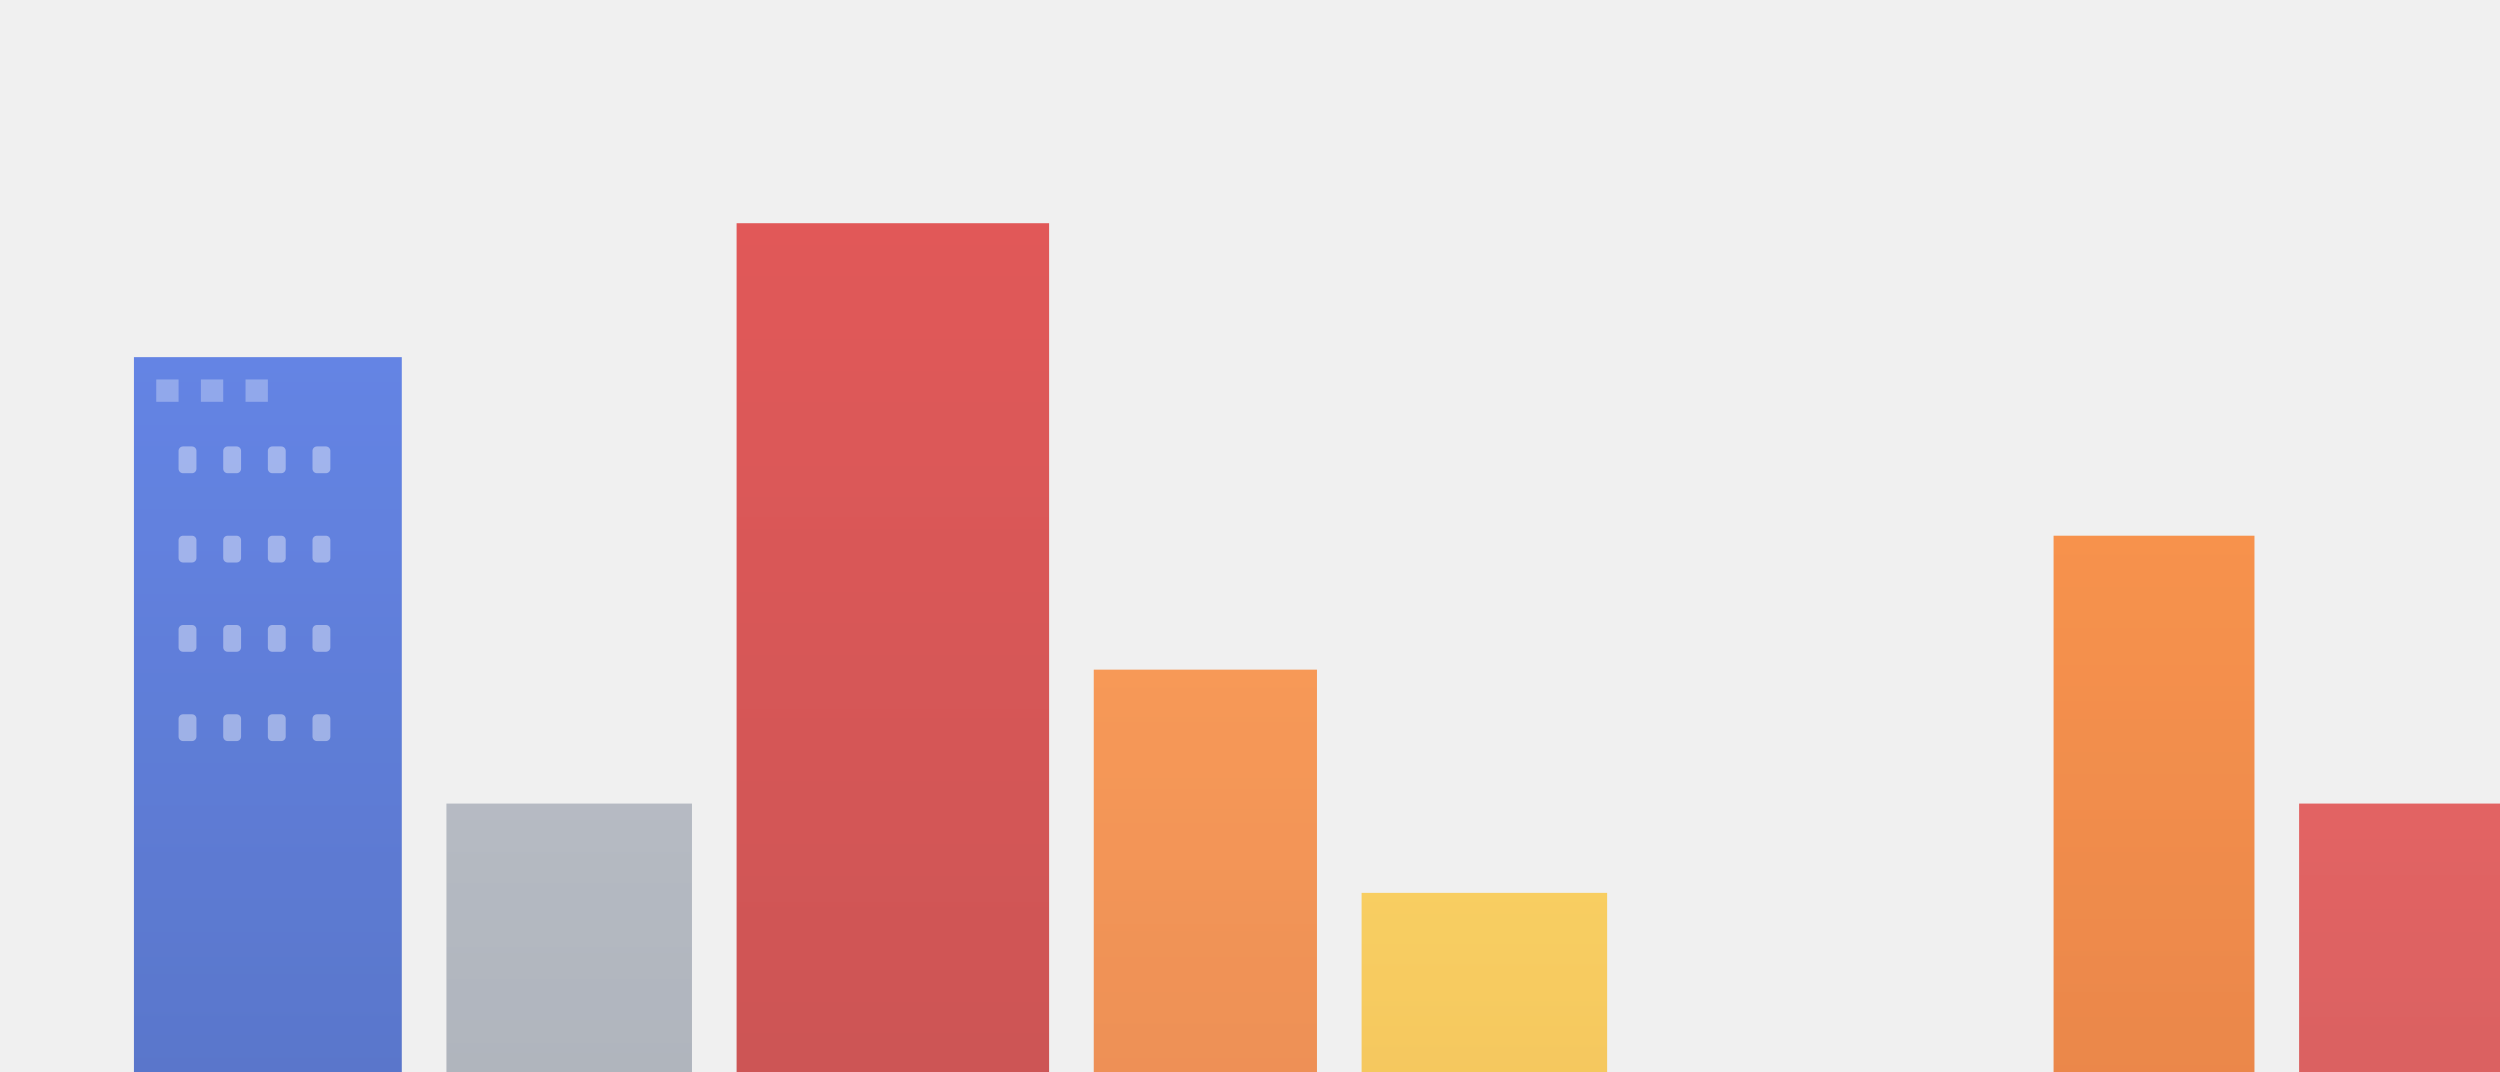
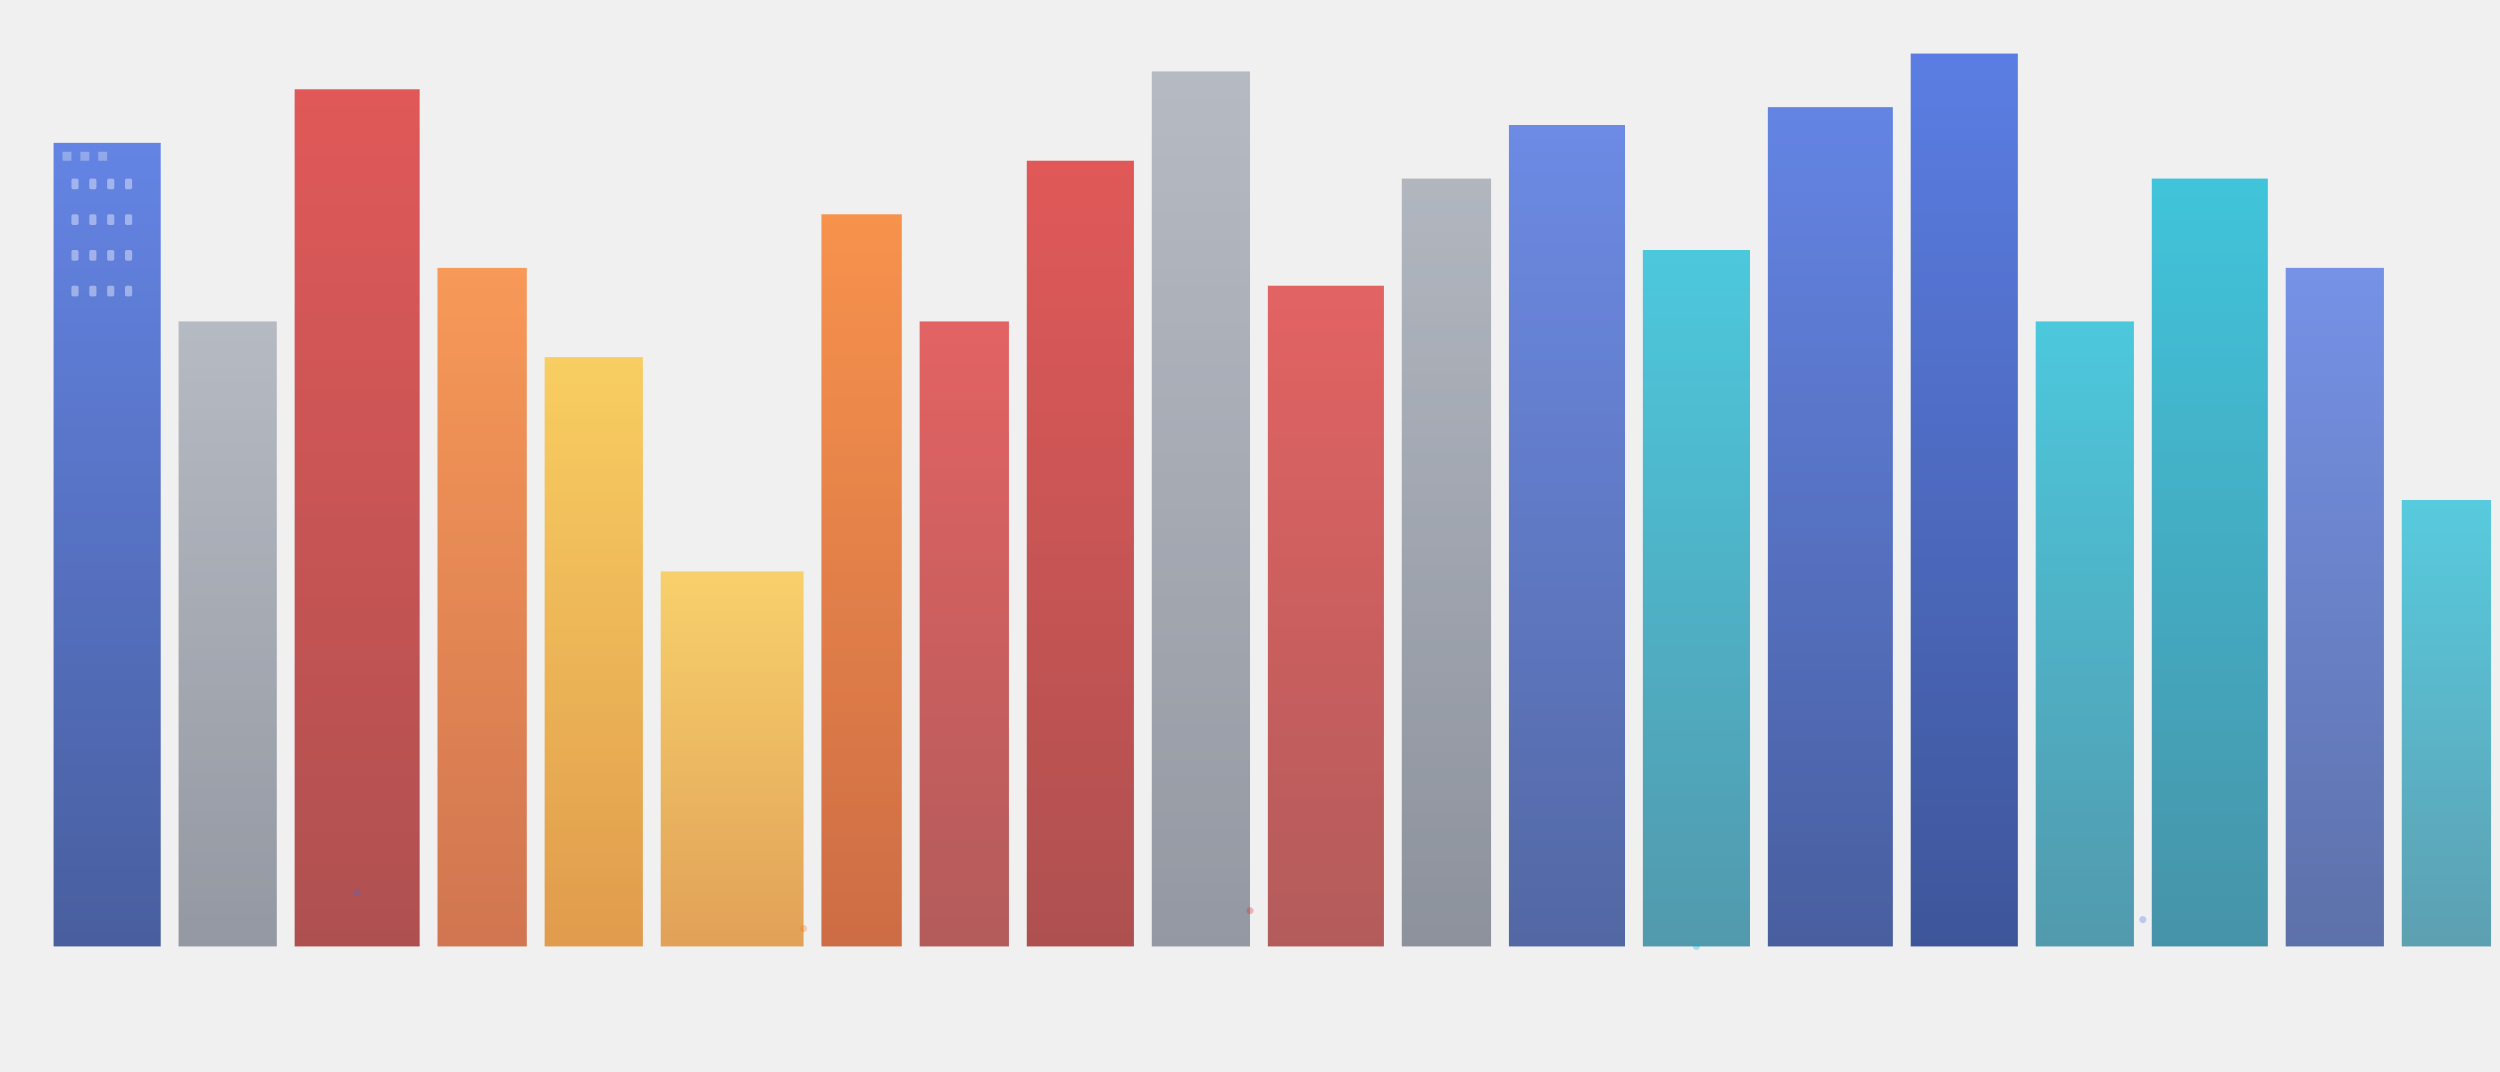
- <svg xmlns="http://www.w3.org/2000/svg" viewBox="0 0 560 240" preserveAspectRatio="xMidYMid meet">
+ <svg xmlns="http://www.w3.org/2000/svg" viewBox="0 0 1400 600" preserveAspectRatio="xMidYMid meet">
  <defs>
    <linearGradient id="blueGrad" x1="0%" y1="0%" x2="0%" y2="100%">
      <stop offset="0%" style="stop-color:#4169E1;stop-opacity:1" />
      <stop offset="100%" style="stop-color:#1E3A8A;stop-opacity:1" />
    </linearGradient>
    <linearGradient id="redGrad" x1="0%" y1="0%" x2="0%" y2="100%">
      <stop offset="0%" style="stop-color:#DC2626;stop-opacity:1" />
      <stop offset="100%" style="stop-color:#991B1B;stop-opacity:1" />
    </linearGradient>
    <linearGradient id="orangeGrad" x1="0%" y1="0%" x2="0%" y2="100%">
      <stop offset="0%" style="stop-color:#F97316;stop-opacity:1" />
      <stop offset="100%" style="stop-color:#C2410C;stop-opacity:1" />
    </linearGradient>
    <linearGradient id="yellowGrad" x1="0%" y1="0%" x2="0%" y2="100%">
      <stop offset="0%" style="stop-color:#FBBF24;stop-opacity:1" />
      <stop offset="100%" style="stop-color:#D97706;stop-opacity:1" />
    </linearGradient>
    <linearGradient id="grayGrad" x1="0%" y1="0%" x2="0%" y2="100%">
      <stop offset="0%" style="stop-color:#9CA3AF;stop-opacity:1" />
      <stop offset="100%" style="stop-color:#6B7280;stop-opacity:1" />
    </linearGradient>
    <linearGradient id="cyanGrad" x1="0%" y1="0%" x2="0%" y2="100%">
      <stop offset="0%" style="stop-color:#06B6D4;stop-opacity:1" />
      <stop offset="100%" style="stop-color:#0E7490;stop-opacity:1" />
    </linearGradient>
  </defs>
  <g id="left-buildings">
    <rect x="30" y="80" width="60" height="450" fill="url(#blueGrad)" opacity="0.8">
      <animate attributeName="y" values="80;75;80" dur="4s" repeatCount="indefinite" />
    </rect>
    <rect x="35" y="85" width="5" height="5" fill="#fff" opacity="0.3">
      <animate attributeName="opacity" values="0.3;0.6;0.3" dur="2s" repeatCount="indefinite" />
    </rect>
    <rect x="45" y="85" width="5" height="5" fill="#fff" opacity="0.3">
      <animate attributeName="opacity" values="0.3;0.6;0.3" dur="2.5s" repeatCount="indefinite" />
    </rect>
    <rect x="55" y="85" width="5" height="5" fill="#fff" opacity="0.3">
      <animate attributeName="opacity" values="0.3;0.6;0.3" dur="3s" repeatCount="indefinite" />
    </rect>
    <rect x="100" y="180" width="55" height="350" fill="url(#grayGrad)" opacity="0.7">
      <animate attributeName="y" values="180;175;180" dur="5s" repeatCount="indefinite" />
    </rect>
    <rect x="165" y="50" width="70" height="480" fill="url(#redGrad)" opacity="0.75">
      <animate attributeName="y" values="50;45;50" dur="6s" repeatCount="indefinite" />
    </rect>
    <rect x="245" y="150" width="50" height="380" fill="url(#orangeGrad)" opacity="0.7">
      <animate attributeName="y" values="150;145;150" dur="4.5s" repeatCount="indefinite" />
    </rect>
  </g>
  <g id="center-buildings">
    <rect x="305" y="200" width="55" height="330" fill="url(#yellowGrad)" opacity="0.7">
      <animate attributeName="y" values="200;195;200" dur="5s" repeatCount="indefinite" />
    </rect>
    <rect x="370" y="320" width="80" height="210" fill="url(#yellowGrad)" opacity="0.65">
      <animate attributeName="y" values="320;315;320" dur="4s" repeatCount="indefinite" />
    </rect>
    <rect x="460" y="120" width="45" height="410" fill="url(#orangeGrad)" opacity="0.75">
      <animate attributeName="y" values="120;115;120" dur="5.5s" repeatCount="indefinite" />
    </rect>
    <rect x="515" y="180" width="50" height="350" fill="url(#redGrad)" opacity="0.7">
      <animate attributeName="y" values="180;175;180" dur="4.8s" repeatCount="indefinite" />
    </rect>
  </g>
  <g id="center-right-buildings">
    <rect x="575" y="90" width="60" height="440" fill="url(#redGrad)" opacity="0.75">
      <animate attributeName="y" values="90;85;90" dur="6s" repeatCount="indefinite" />
    </rect>
    <rect x="645" y="40" width="55" height="490" fill="url(#grayGrad)" opacity="0.7">
      <animate attributeName="y" values="40;35;40" dur="7s" repeatCount="indefinite" />
    </rect>
    <rect x="710" y="160" width="65" height="370" fill="url(#redGrad)" opacity="0.7">
      <animate attributeName="y" values="160;155;160" dur="5s" repeatCount="indefinite" />
    </rect>
    <rect x="785" y="100" width="50" height="430" fill="url(#grayGrad)" opacity="0.75">
      <animate attributeName="y" values="100;95;100" dur="5.5s" repeatCount="indefinite" />
    </rect>
  </g>
  <g id="right-buildings">
    <rect x="845" y="70" width="65" height="460" fill="url(#blueGrad)" opacity="0.75">
      <animate attributeName="y" values="70;65;70" dur="6s" repeatCount="indefinite" />
    </rect>
    <rect x="920" y="140" width="60" height="390" fill="url(#cyanGrad)" opacity="0.7">
      <animate attributeName="y" values="140;135;140" dur="5s" repeatCount="indefinite" />
    </rect>
    <rect x="990" y="60" width="70" height="470" fill="url(#blueGrad)" opacity="0.8">
      <animate attributeName="y" values="60;55;60" dur="6.5s" repeatCount="indefinite" />
    </rect>
    <rect x="1070" y="30" width="60" height="500" fill="url(#blueGrad)" opacity="0.85">
      <animate attributeName="y" values="30;25;30" dur="7s" repeatCount="indefinite" />
    </rect>
    <rect x="1140" y="180" width="55" height="350" fill="url(#cyanGrad)" opacity="0.7">
      <animate attributeName="y" values="180;175;180" dur="5s" repeatCount="indefinite" />
    </rect>
    <rect x="1205" y="100" width="65" height="430" fill="url(#cyanGrad)" opacity="0.75">
      <animate attributeName="y" values="100;95;100" dur="5.5s" repeatCount="indefinite" />
    </rect>
    <rect x="1280" y="150" width="55" height="380" fill="url(#blueGrad)" opacity="0.7">
      <animate attributeName="y" values="150;145;150" dur="5s" repeatCount="indefinite" />
    </rect>
    <rect x="1345" y="280" width="50" height="250" fill="url(#cyanGrad)" opacity="0.65">
      <animate attributeName="y" values="280;275;280" dur="4.5s" repeatCount="indefinite" />
    </rect>
  </g>
  <g id="windows" opacity="0.4">
    <g id="window-pattern">
      <rect x="40" y="100" width="4" height="6" fill="#fff" rx="1" />
      <rect x="50" y="100" width="4" height="6" fill="#fff" rx="1" />
      <rect x="60" y="100" width="4" height="6" fill="#fff" rx="1" />
      <rect x="70" y="100" width="4" height="6" fill="#fff" rx="1" />
      <use href="#window-pattern" y="20" />
      <use href="#window-pattern" y="40" />
      <use href="#window-pattern" y="60" />
    </g>
  </g>
  <g id="particles" opacity="0.3">
    <circle cx="200" cy="500" r="2" fill="#4169E1">
      <animate attributeName="cy" values="500;480;500" dur="3s" repeatCount="indefinite" />
    </circle>
    <circle cx="450" cy="520" r="2" fill="#F97316">
      <animate attributeName="cy" values="520;500;520" dur="4s" repeatCount="indefinite" />
    </circle>
    <circle cx="700" cy="510" r="2" fill="#DC2626">
      <animate attributeName="cy" values="510;490;510" dur="3.5s" repeatCount="indefinite" />
    </circle>
    <circle cx="950" cy="530" r="2" fill="#06B6D4">
      <animate attributeName="cy" values="530;510;530" dur="4.5s" repeatCount="indefinite" />
    </circle>
    <circle cx="1200" cy="515" r="2" fill="#4169E1">
      <animate attributeName="cy" values="515;495;515" dur="4s" repeatCount="indefinite" />
    </circle>
  </g>
</svg>
